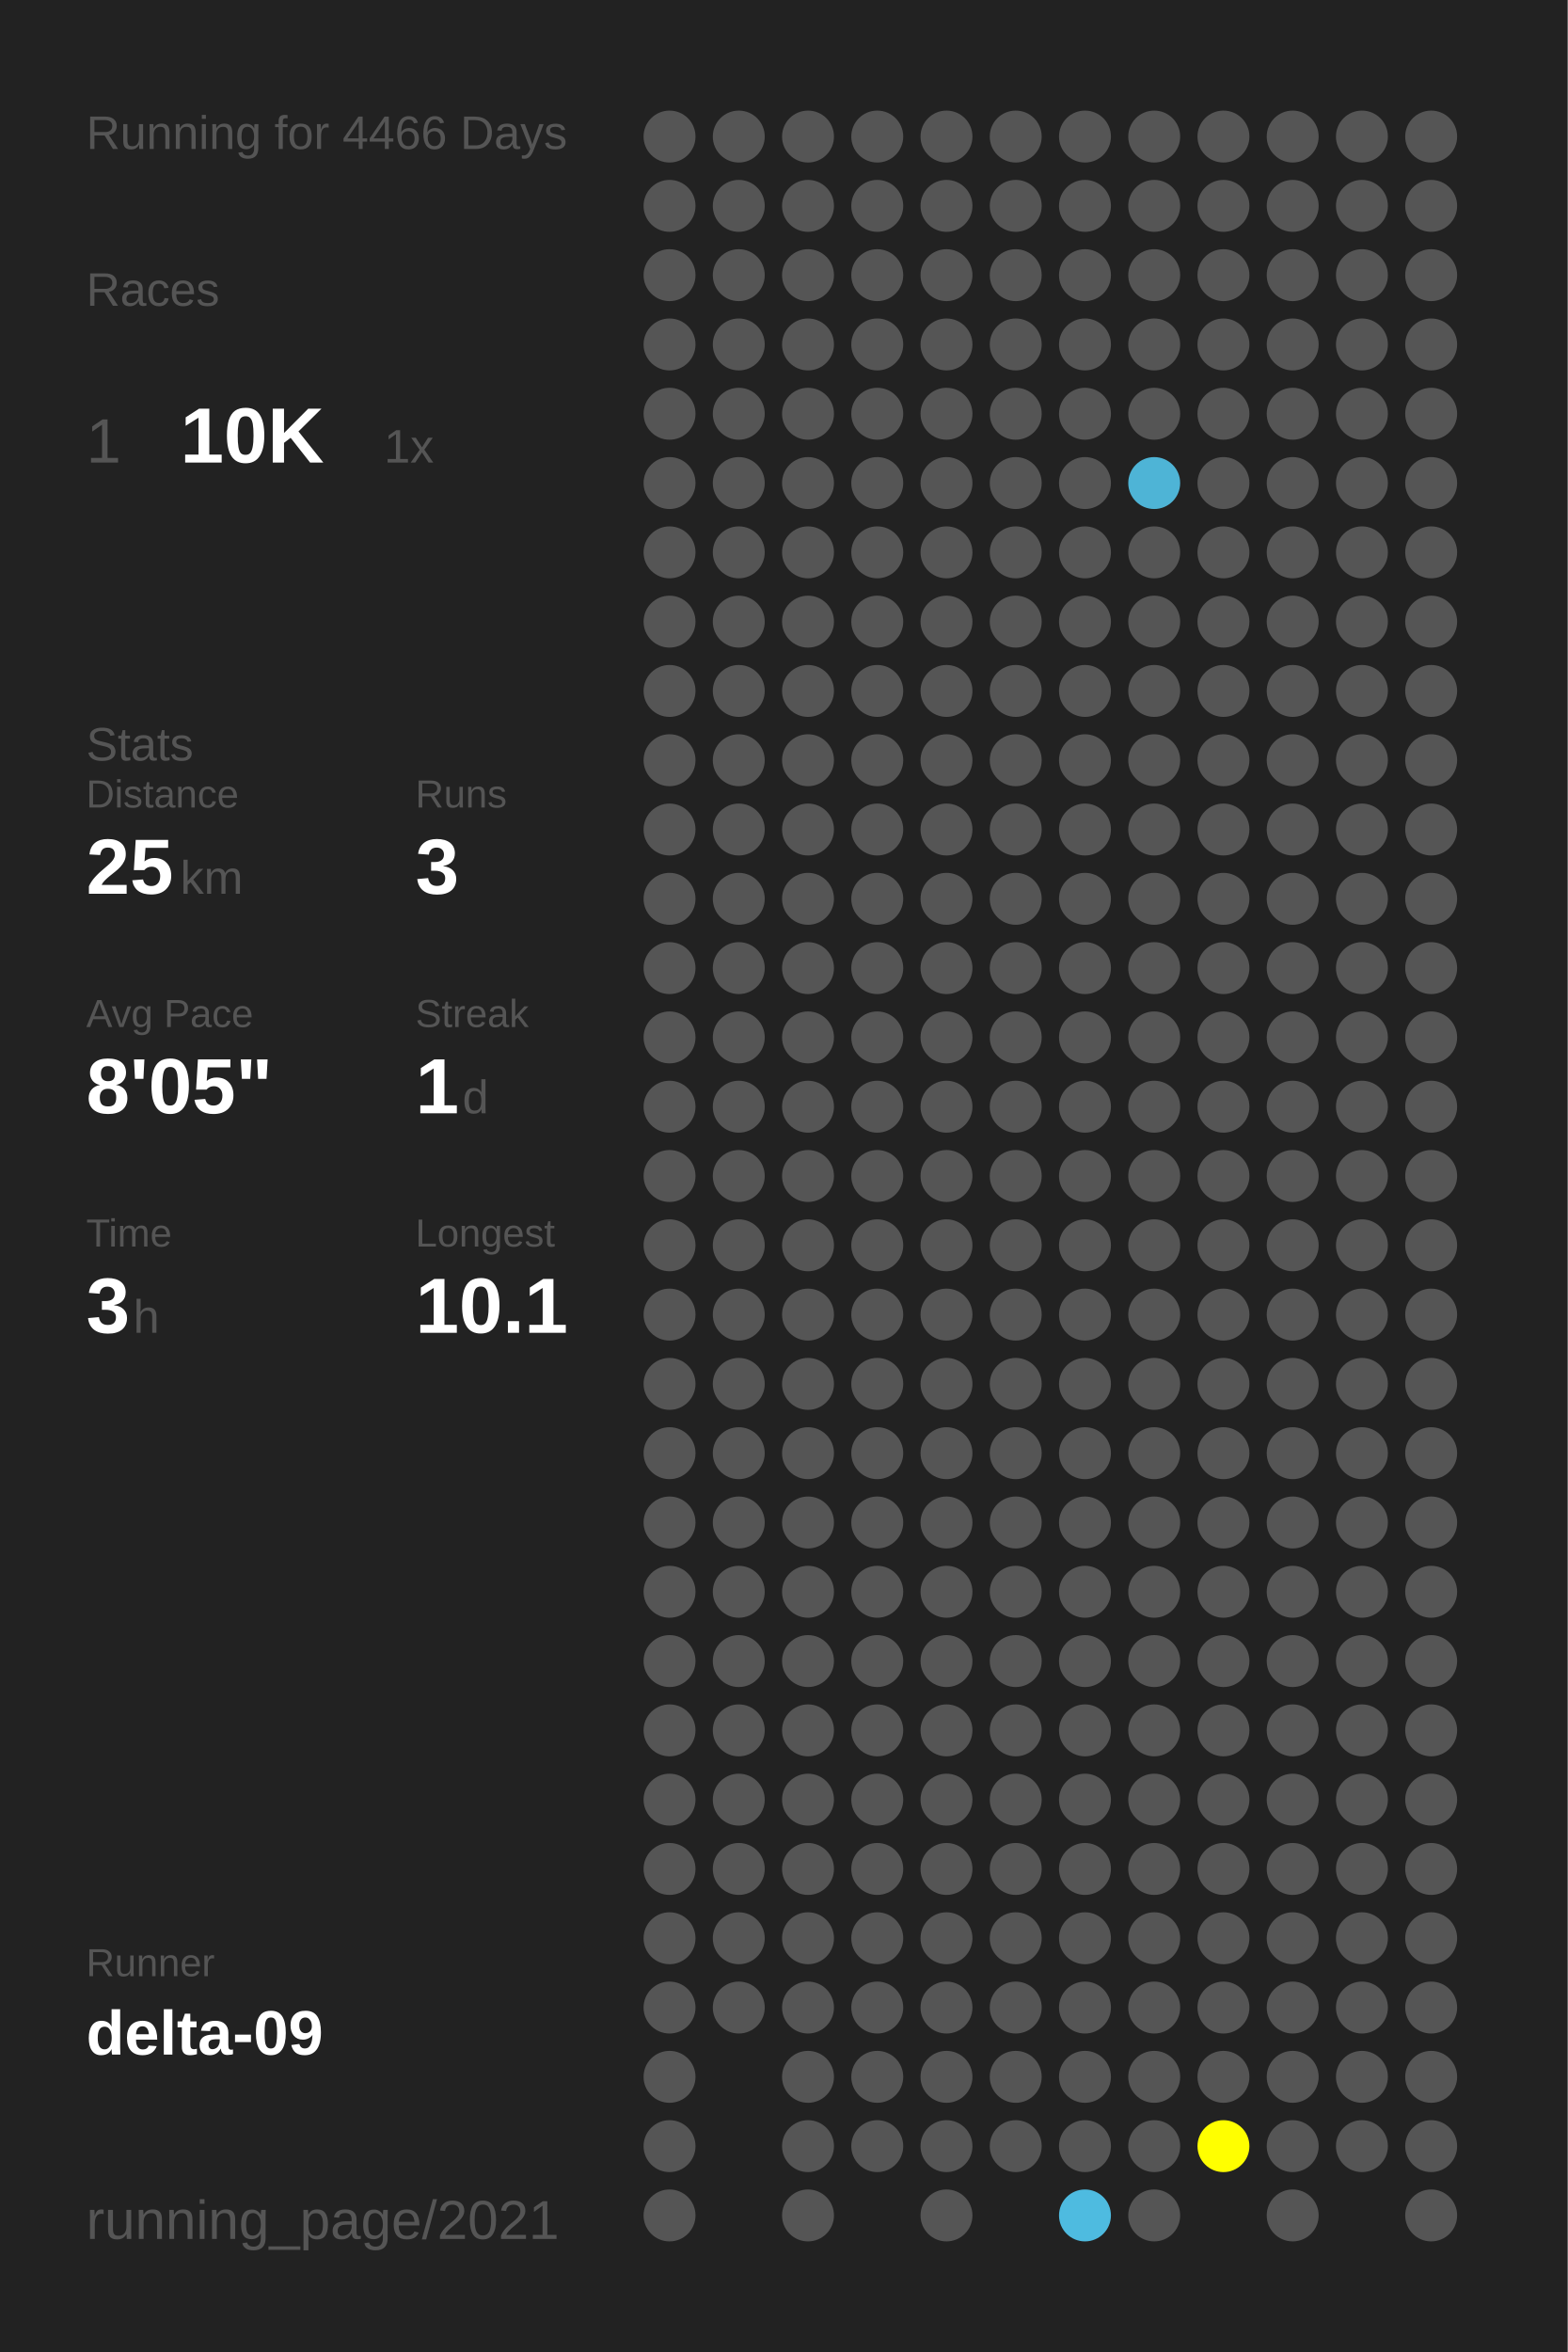
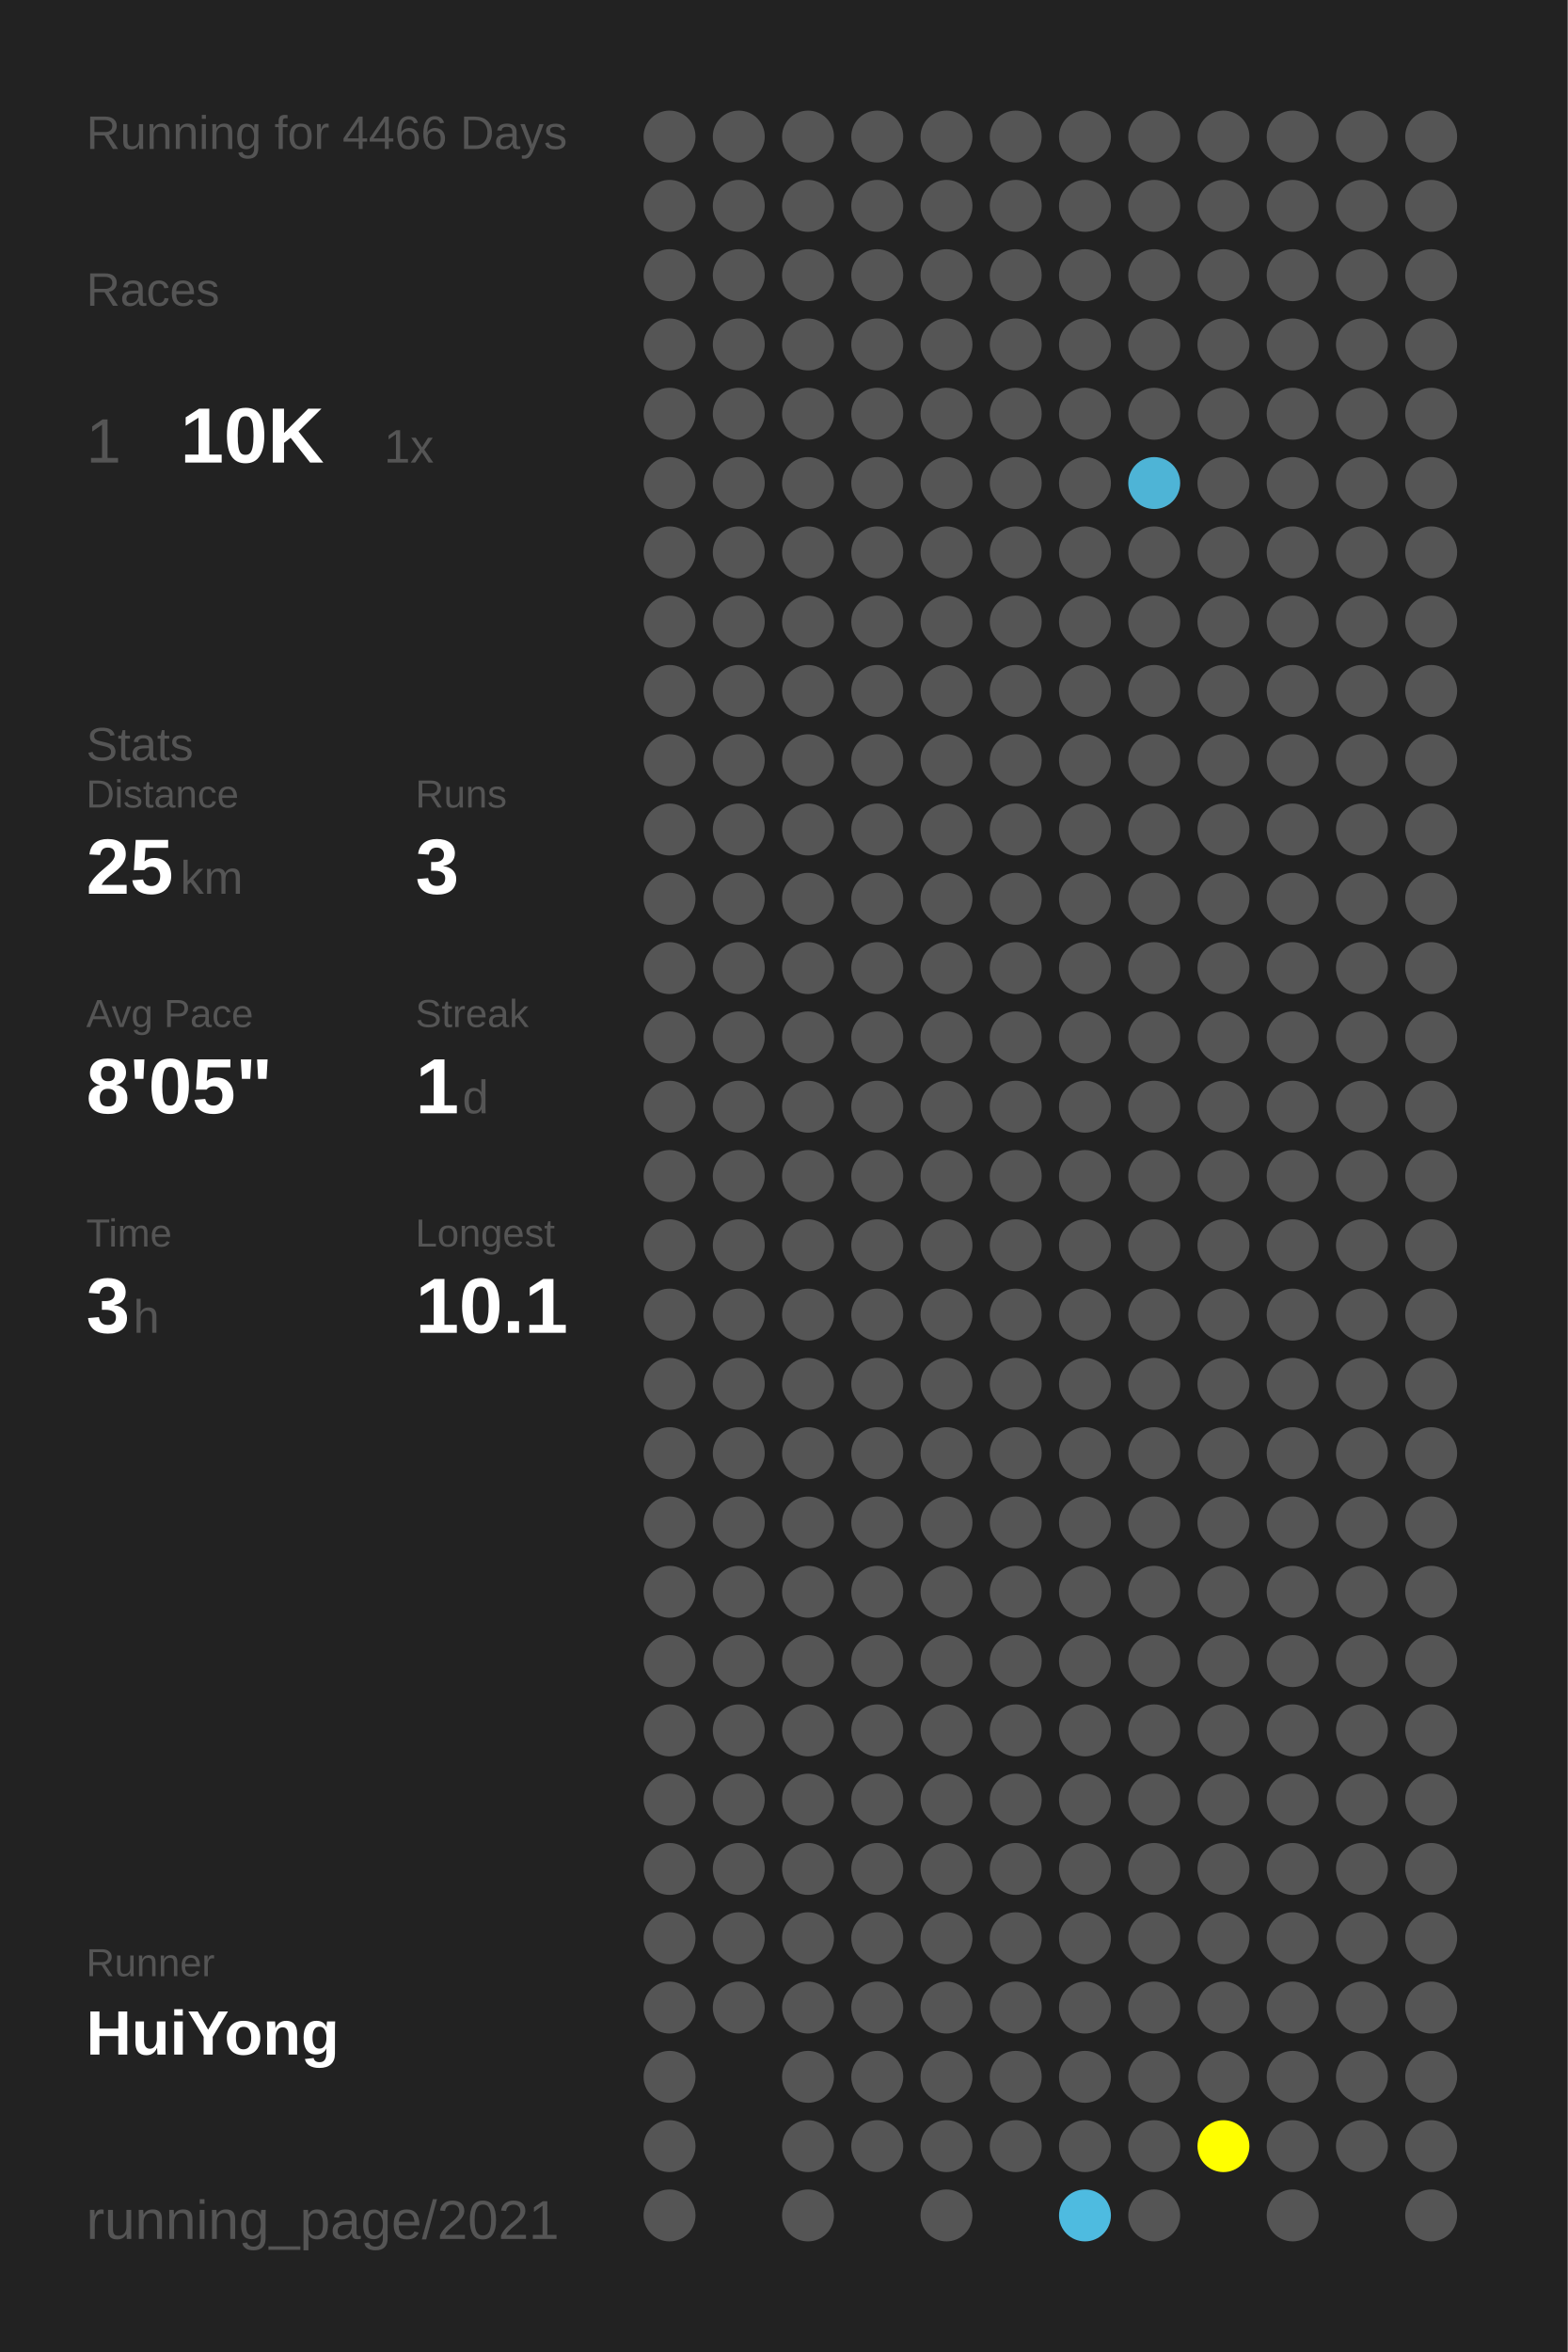
<svg xmlns="http://www.w3.org/2000/svg" baseProfile="full" height="300mm" version="1.1" viewBox="0,0,200,300" width="200mm">
  <defs />
  <rect fill="#222222" height="300" width="200" x="0" y="0" />
  <text fill="#555555" style="font-size:6px; font-family:Arial;" x="11" y="19">Running for 4466 Days</text>
  <text fill="#555555" style="font-size:6px; font-family:Arial;" x="11" y="39">Races</text>
  <text fill="#555555" style="font-size:8px; font-family:Arial;" x="11" y="59">1</text>
  <text fill="#FFFFFF" style="font-size:10px; font-family:Arial; font-weight:bold;" x="23" y="59">10K</text>
  <text fill="#555555" style="font-size:6px; font-family:Arial;" x="49" y="59">1x</text>
  <text fill="#555555" style="font-size:6px; font-family:Arial;" x="11" y="97">Stats</text>
  <text fill="#555555" style="font-size:5px; font-family:Arial;" x="11" y="103">Distance</text>
  <text fill="#FFFFFF" style="font-size:10px; font-family:Arial; font-weight:bold;" x="11" y="114">25</text>
  <text fill="#555555" style="font-size:6px; font-family:Arial;" x="23" y="114">km</text>
  <text fill="#555555" style="font-size:5px; font-family:Arial;" x="53" y="103">Runs</text>
  <text fill="#FFFFFF" style="font-size:10px; font-family:Arial; font-weight:bold;" x="53" y="114">3</text>
  <text fill="#555555" style="font-size:5px; font-family:Arial;" x="11" y="131">Avg Pace</text>
  <text fill="#FFFFFF" style="font-size:10px; font-family:Arial; font-weight:bold;" x="11" y="142">8'05"</text>
  <text fill="#555555" style="font-size:5px; font-family:Arial;" x="53" y="131">Streak</text>
  <text fill="#FFFFFF" style="font-size:10px; font-family:Arial; font-weight:bold;" x="53" y="142">1</text>
  <text fill="#555555" style="font-size:6px; font-family:Arial;" x="59" y="142">d</text>
  <text fill="#555555" style="font-size:5px; font-family:Arial;" x="11" y="159">Time</text>
  <text fill="#FFFFFF" style="font-size:10px; font-family:Arial; font-weight:bold;" x="11" y="170">3</text>
  <text fill="#555555" style="font-size:6px; font-family:Arial;" x="17" y="170">h</text>
  <text fill="#555555" style="font-size:5px; font-family:Arial;" x="53" y="159">Longest</text>
  <text fill="#FFFFFF" style="font-size:10px; font-family:Arial; font-weight:bold;" x="53" y="170">10.1</text>
  <text fill="#555555" style="font-size:5px; font-family:Arial;" x="11" y="252.065">Runner</text>
-   <text fill="#FFFFFF" style="font-size:8px; font-family:Arial; font-weight:bold;" x="11" y="262.065">delta-09</text>
+   <text fill="#FFFFFF" style="font-size:8px; font-family:Arial; font-weight:bold;" x="11" y="262.065">HuiYong</text>
  <text fill="#555555" style="font-size:7px; font-family:Arial;" x="11" y="285.581">running_page/2021</text>
  <circle cx="85.417" cy="17.419" fill="#555555" r="3.312" />
  <circle cx="85.417" cy="26.258" fill="#555555" r="3.312" />
  <circle cx="85.417" cy="35.097" fill="#555555" r="3.312" />
  <circle cx="85.417" cy="43.935" fill="#555555" r="3.312" />
  <circle cx="85.417" cy="52.774" fill="#555555" r="3.312" />
  <circle cx="85.417" cy="61.613" fill="#555555" r="3.312" />
  <circle cx="85.417" cy="70.452" fill="#555555" r="3.312" />
  <circle cx="85.417" cy="79.29" fill="#555555" r="3.312" />
  <circle cx="85.417" cy="88.129" fill="#555555" r="3.312" />
  <circle cx="85.417" cy="96.968" fill="#555555" r="3.312" />
  <circle cx="85.417" cy="105.806" fill="#555555" r="3.312" />
  <circle cx="85.417" cy="114.645" fill="#555555" r="3.312" />
  <circle cx="85.417" cy="123.484" fill="#555555" r="3.312" />
  <circle cx="85.417" cy="132.323" fill="#555555" r="3.312" />
  <circle cx="85.417" cy="141.161" fill="#555555" r="3.312" />
  <circle cx="85.417" cy="150" fill="#555555" r="3.312" />
  <circle cx="85.417" cy="158.839" fill="#555555" r="3.312" />
  <circle cx="85.417" cy="167.677" fill="#555555" r="3.312" />
  <circle cx="85.417" cy="176.516" fill="#555555" r="3.312" />
  <circle cx="85.417" cy="185.355" fill="#555555" r="3.312" />
  <circle cx="85.417" cy="194.194" fill="#555555" r="3.312" />
  <circle cx="85.417" cy="203.032" fill="#555555" r="3.312" />
  <circle cx="85.417" cy="211.871" fill="#555555" r="3.312" />
  <circle cx="85.417" cy="220.71" fill="#555555" r="3.312" />
  <circle cx="85.417" cy="229.548" fill="#555555" r="3.312" />
  <circle cx="85.417" cy="238.387" fill="#555555" r="3.312" />
  <circle cx="85.417" cy="247.226" fill="#555555" r="3.312" />
  <circle cx="85.417" cy="256.065" fill="#555555" r="3.312" />
  <circle cx="85.417" cy="264.903" fill="#555555" r="3.312" />
  <circle cx="85.417" cy="273.742" fill="#555555" r="3.312" />
  <circle cx="85.417" cy="282.581" fill="#555555" r="3.312" />
  <circle cx="94.25" cy="17.419" fill="#555555" r="3.312" />
  <circle cx="94.25" cy="26.258" fill="#555555" r="3.312" />
  <circle cx="94.25" cy="35.097" fill="#555555" r="3.312" />
  <circle cx="94.25" cy="43.935" fill="#555555" r="3.312" />
  <circle cx="94.25" cy="52.774" fill="#555555" r="3.312" />
  <circle cx="94.25" cy="61.613" fill="#555555" r="3.312" />
  <circle cx="94.25" cy="70.452" fill="#555555" r="3.312" />
  <circle cx="94.25" cy="79.29" fill="#555555" r="3.312" />
  <circle cx="94.25" cy="88.129" fill="#555555" r="3.312" />
  <circle cx="94.25" cy="96.968" fill="#555555" r="3.312" />
  <circle cx="94.25" cy="105.806" fill="#555555" r="3.312" />
  <circle cx="94.25" cy="114.645" fill="#555555" r="3.312" />
  <circle cx="94.25" cy="123.484" fill="#555555" r="3.312" />
  <circle cx="94.25" cy="132.323" fill="#555555" r="3.312" />
  <circle cx="94.25" cy="141.161" fill="#555555" r="3.312" />
  <circle cx="94.25" cy="150" fill="#555555" r="3.312" />
  <circle cx="94.25" cy="158.839" fill="#555555" r="3.312" />
  <circle cx="94.25" cy="167.677" fill="#555555" r="3.312" />
  <circle cx="94.25" cy="176.516" fill="#555555" r="3.312" />
  <circle cx="94.25" cy="185.355" fill="#555555" r="3.312" />
  <circle cx="94.25" cy="194.194" fill="#555555" r="3.312" />
  <circle cx="94.25" cy="203.032" fill="#555555" r="3.312" />
  <circle cx="94.25" cy="211.871" fill="#555555" r="3.312" />
  <circle cx="94.25" cy="220.71" fill="#555555" r="3.312" />
  <circle cx="94.25" cy="229.548" fill="#555555" r="3.312" />
  <circle cx="94.25" cy="238.387" fill="#555555" r="3.312" />
  <circle cx="94.25" cy="247.226" fill="#555555" r="3.312" />
  <circle cx="94.25" cy="256.065" fill="#555555" r="3.312" />
  <circle cx="103.083" cy="17.419" fill="#555555" r="3.312" />
  <circle cx="103.083" cy="26.258" fill="#555555" r="3.312" />
  <circle cx="103.083" cy="35.097" fill="#555555" r="3.312" />
  <circle cx="103.083" cy="43.935" fill="#555555" r="3.312" />
  <circle cx="103.083" cy="52.774" fill="#555555" r="3.312" />
  <circle cx="103.083" cy="61.613" fill="#555555" r="3.312" />
  <circle cx="103.083" cy="70.452" fill="#555555" r="3.312" />
  <circle cx="103.083" cy="79.29" fill="#555555" r="3.312" />
  <circle cx="103.083" cy="88.129" fill="#555555" r="3.312" />
  <circle cx="103.083" cy="96.968" fill="#555555" r="3.312" />
  <circle cx="103.083" cy="105.806" fill="#555555" r="3.312" />
  <circle cx="103.083" cy="114.645" fill="#555555" r="3.312" />
  <circle cx="103.083" cy="123.484" fill="#555555" r="3.312" />
  <circle cx="103.083" cy="132.323" fill="#555555" r="3.312" />
  <circle cx="103.083" cy="141.161" fill="#555555" r="3.312" />
  <circle cx="103.083" cy="150" fill="#555555" r="3.312" />
  <circle cx="103.083" cy="158.839" fill="#555555" r="3.312" />
  <circle cx="103.083" cy="167.677" fill="#555555" r="3.312" />
  <circle cx="103.083" cy="176.516" fill="#555555" r="3.312" />
  <circle cx="103.083" cy="185.355" fill="#555555" r="3.312" />
  <circle cx="103.083" cy="194.194" fill="#555555" r="3.312" />
  <circle cx="103.083" cy="203.032" fill="#555555" r="3.312" />
  <circle cx="103.083" cy="211.871" fill="#555555" r="3.312" />
  <circle cx="103.083" cy="220.71" fill="#555555" r="3.312" />
  <circle cx="103.083" cy="229.548" fill="#555555" r="3.312" />
  <circle cx="103.083" cy="238.387" fill="#555555" r="3.312" />
  <circle cx="103.083" cy="247.226" fill="#555555" r="3.312" />
  <circle cx="103.083" cy="256.065" fill="#555555" r="3.312" />
  <circle cx="103.083" cy="264.903" fill="#555555" r="3.312" />
  <circle cx="103.083" cy="273.742" fill="#555555" r="3.312" />
  <circle cx="103.083" cy="282.581" fill="#555555" r="3.312" />
  <circle cx="111.917" cy="17.419" fill="#555555" r="3.312" />
  <circle cx="111.917" cy="26.258" fill="#555555" r="3.312" />
  <circle cx="111.917" cy="35.097" fill="#555555" r="3.312" />
  <circle cx="111.917" cy="43.935" fill="#555555" r="3.312" />
  <circle cx="111.917" cy="52.774" fill="#555555" r="3.312" />
  <circle cx="111.917" cy="61.613" fill="#555555" r="3.312" />
  <circle cx="111.917" cy="70.452" fill="#555555" r="3.312" />
  <circle cx="111.917" cy="79.29" fill="#555555" r="3.312" />
  <circle cx="111.917" cy="88.129" fill="#555555" r="3.312" />
  <circle cx="111.917" cy="96.968" fill="#555555" r="3.312" />
  <circle cx="111.917" cy="105.806" fill="#555555" r="3.312" />
  <circle cx="111.917" cy="114.645" fill="#555555" r="3.312" />
  <circle cx="111.917" cy="123.484" fill="#555555" r="3.312" />
  <circle cx="111.917" cy="132.323" fill="#555555" r="3.312" />
  <circle cx="111.917" cy="141.161" fill="#555555" r="3.312" />
  <circle cx="111.917" cy="150" fill="#555555" r="3.312" />
  <circle cx="111.917" cy="158.839" fill="#555555" r="3.312" />
  <circle cx="111.917" cy="167.677" fill="#555555" r="3.312" />
  <circle cx="111.917" cy="176.516" fill="#555555" r="3.312" />
  <circle cx="111.917" cy="185.355" fill="#555555" r="3.312" />
  <circle cx="111.917" cy="194.194" fill="#555555" r="3.312" />
  <circle cx="111.917" cy="203.032" fill="#555555" r="3.312" />
  <circle cx="111.917" cy="211.871" fill="#555555" r="3.312" />
  <circle cx="111.917" cy="220.71" fill="#555555" r="3.312" />
  <circle cx="111.917" cy="229.548" fill="#555555" r="3.312" />
  <circle cx="111.917" cy="238.387" fill="#555555" r="3.312" />
  <circle cx="111.917" cy="247.226" fill="#555555" r="3.312" />
  <circle cx="111.917" cy="256.065" fill="#555555" r="3.312" />
  <circle cx="111.917" cy="264.903" fill="#555555" r="3.312" />
  <circle cx="111.917" cy="273.742" fill="#555555" r="3.312" />
  <circle cx="120.75" cy="17.419" fill="#555555" r="3.312" />
  <circle cx="120.75" cy="26.258" fill="#555555" r="3.312" />
  <circle cx="120.75" cy="35.097" fill="#555555" r="3.312" />
  <circle cx="120.75" cy="43.935" fill="#555555" r="3.312" />
  <circle cx="120.75" cy="52.774" fill="#555555" r="3.312" />
  <circle cx="120.75" cy="61.613" fill="#555555" r="3.312" />
  <circle cx="120.75" cy="70.452" fill="#555555" r="3.312" />
  <circle cx="120.75" cy="79.29" fill="#555555" r="3.312" />
  <circle cx="120.75" cy="88.129" fill="#555555" r="3.312" />
  <circle cx="120.75" cy="96.968" fill="#555555" r="3.312" />
  <circle cx="120.75" cy="105.806" fill="#555555" r="3.312" />
  <circle cx="120.75" cy="114.645" fill="#555555" r="3.312" />
  <circle cx="120.75" cy="123.484" fill="#555555" r="3.312" />
  <circle cx="120.75" cy="132.323" fill="#555555" r="3.312" />
  <circle cx="120.75" cy="141.161" fill="#555555" r="3.312" />
  <circle cx="120.75" cy="150" fill="#555555" r="3.312" />
  <circle cx="120.75" cy="158.839" fill="#555555" r="3.312" />
  <circle cx="120.75" cy="167.677" fill="#555555" r="3.312" />
  <circle cx="120.75" cy="176.516" fill="#555555" r="3.312" />
  <circle cx="120.75" cy="185.355" fill="#555555" r="3.312" />
  <circle cx="120.75" cy="194.194" fill="#555555" r="3.312" />
  <circle cx="120.75" cy="203.032" fill="#555555" r="3.312" />
  <circle cx="120.75" cy="211.871" fill="#555555" r="3.312" />
  <circle cx="120.75" cy="220.71" fill="#555555" r="3.312" />
  <circle cx="120.75" cy="229.548" fill="#555555" r="3.312" />
  <circle cx="120.75" cy="238.387" fill="#555555" r="3.312" />
  <circle cx="120.75" cy="247.226" fill="#555555" r="3.312" />
  <circle cx="120.75" cy="256.065" fill="#555555" r="3.312" />
  <circle cx="120.75" cy="264.903" fill="#555555" r="3.312" />
  <circle cx="120.75" cy="273.742" fill="#555555" r="3.312" />
  <circle cx="120.75" cy="282.581" fill="#555555" r="3.312" />
  <circle cx="129.583" cy="17.419" fill="#555555" r="3.312" />
  <circle cx="129.583" cy="26.258" fill="#555555" r="3.312" />
  <circle cx="129.583" cy="35.097" fill="#555555" r="3.312" />
  <circle cx="129.583" cy="43.935" fill="#555555" r="3.312" />
  <circle cx="129.583" cy="52.774" fill="#555555" r="3.312" />
  <circle cx="129.583" cy="61.613" fill="#555555" r="3.312" />
  <circle cx="129.583" cy="70.452" fill="#555555" r="3.312" />
  <circle cx="129.583" cy="79.29" fill="#555555" r="3.312" />
  <circle cx="129.583" cy="88.129" fill="#555555" r="3.312" />
  <circle cx="129.583" cy="96.968" fill="#555555" r="3.312" />
  <circle cx="129.583" cy="105.806" fill="#555555" r="3.312" />
  <circle cx="129.583" cy="114.645" fill="#555555" r="3.312" />
  <circle cx="129.583" cy="123.484" fill="#555555" r="3.312" />
  <circle cx="129.583" cy="132.323" fill="#555555" r="3.312" />
  <circle cx="129.583" cy="141.161" fill="#555555" r="3.312" />
  <circle cx="129.583" cy="150" fill="#555555" r="3.312" />
  <circle cx="129.583" cy="158.839" fill="#555555" r="3.312" />
  <circle cx="129.583" cy="167.677" fill="#555555" r="3.312" />
  <circle cx="129.583" cy="176.516" fill="#555555" r="3.312" />
  <circle cx="129.583" cy="185.355" fill="#555555" r="3.312" />
  <circle cx="129.583" cy="194.194" fill="#555555" r="3.312" />
  <circle cx="129.583" cy="203.032" fill="#555555" r="3.312" />
  <circle cx="129.583" cy="211.871" fill="#555555" r="3.312" />
  <circle cx="129.583" cy="220.71" fill="#555555" r="3.312" />
  <circle cx="129.583" cy="229.548" fill="#555555" r="3.312" />
  <circle cx="129.583" cy="238.387" fill="#555555" r="3.312" />
  <circle cx="129.583" cy="247.226" fill="#555555" r="3.312" />
  <circle cx="129.583" cy="256.065" fill="#555555" r="3.312" />
  <circle cx="129.583" cy="264.903" fill="#555555" r="3.312" />
  <circle cx="129.583" cy="273.742" fill="#555555" r="3.312" />
  <circle cx="138.417" cy="17.419" fill="#555555" r="3.312" />
  <circle cx="138.417" cy="26.258" fill="#555555" r="3.312" />
  <circle cx="138.417" cy="35.097" fill="#555555" r="3.312" />
  <circle cx="138.417" cy="43.935" fill="#555555" r="3.312" />
  <circle cx="138.417" cy="52.774" fill="#555555" r="3.312" />
  <circle cx="138.417" cy="61.613" fill="#555555" r="3.312" />
  <circle cx="138.417" cy="70.452" fill="#555555" r="3.312" />
  <circle cx="138.417" cy="79.29" fill="#555555" r="3.312" />
  <circle cx="138.417" cy="88.129" fill="#555555" r="3.312" />
  <circle cx="138.417" cy="96.968" fill="#555555" r="3.312" />
  <circle cx="138.417" cy="105.806" fill="#555555" r="3.312" />
  <circle cx="138.417" cy="114.645" fill="#555555" r="3.312" />
  <circle cx="138.417" cy="123.484" fill="#555555" r="3.312" />
  <circle cx="138.417" cy="132.323" fill="#555555" r="3.312" />
  <circle cx="138.417" cy="141.161" fill="#555555" r="3.312" />
  <circle cx="138.417" cy="150" fill="#555555" r="3.312" />
  <circle cx="138.417" cy="158.839" fill="#555555" r="3.312" />
  <circle cx="138.417" cy="167.677" fill="#555555" r="3.312" />
  <circle cx="138.417" cy="176.516" fill="#555555" r="3.312" />
  <circle cx="138.417" cy="185.355" fill="#555555" r="3.312" />
  <circle cx="138.417" cy="194.194" fill="#555555" r="3.312" />
  <circle cx="138.417" cy="203.032" fill="#555555" r="3.312" />
  <circle cx="138.417" cy="211.871" fill="#555555" r="3.312" />
  <circle cx="138.417" cy="220.71" fill="#555555" r="3.312" />
  <circle cx="138.417" cy="229.548" fill="#555555" r="3.312" />
  <circle cx="138.417" cy="238.387" fill="#555555" r="3.312" />
  <circle cx="138.417" cy="247.226" fill="#555555" r="3.312" />
  <circle cx="138.417" cy="256.065" fill="#555555" r="3.312" />
  <circle cx="138.417" cy="264.903" fill="#555555" r="3.312" />
  <circle cx="138.417" cy="273.742" fill="#555555" r="3.312" />
  <circle cx="138.417" cy="282.581" fill="#4ebbe0" r="3.312" />
  <circle cx="147.25" cy="17.419" fill="#555555" r="3.312" />
  <circle cx="147.25" cy="26.258" fill="#555555" r="3.312" />
  <circle cx="147.25" cy="35.097" fill="#555555" r="3.312" />
  <circle cx="147.25" cy="43.935" fill="#555555" r="3.312" />
  <circle cx="147.25" cy="52.774" fill="#555555" r="3.312" />
  <circle cx="147.25" cy="61.613" fill="#4eb4d6" r="3.312" />
  <circle cx="147.25" cy="70.452" fill="#555555" r="3.312" />
  <circle cx="147.25" cy="79.29" fill="#555555" r="3.312" />
  <circle cx="147.25" cy="88.129" fill="#555555" r="3.312" />
  <circle cx="147.25" cy="96.968" fill="#555555" r="3.312" />
  <circle cx="147.25" cy="105.806" fill="#555555" r="3.312" />
  <circle cx="147.25" cy="114.645" fill="#555555" r="3.312" />
  <circle cx="147.25" cy="123.484" fill="#555555" r="3.312" />
  <circle cx="147.25" cy="132.323" fill="#555555" r="3.312" />
  <circle cx="147.25" cy="141.161" fill="#555555" r="3.312" />
  <circle cx="147.25" cy="150" fill="#555555" r="3.312" />
  <circle cx="147.25" cy="158.839" fill="#555555" r="3.312" />
  <circle cx="147.25" cy="167.677" fill="#555555" r="3.312" />
  <circle cx="147.25" cy="176.516" fill="#555555" r="3.312" />
  <circle cx="147.25" cy="185.355" fill="#555555" r="3.312" />
  <circle cx="147.25" cy="194.194" fill="#555555" r="3.312" />
  <circle cx="147.25" cy="203.032" fill="#555555" r="3.312" />
  <circle cx="147.25" cy="211.871" fill="#555555" r="3.312" />
  <circle cx="147.25" cy="220.71" fill="#555555" r="3.312" />
  <circle cx="147.25" cy="229.548" fill="#555555" r="3.312" />
  <circle cx="147.25" cy="238.387" fill="#555555" r="3.312" />
  <circle cx="147.25" cy="247.226" fill="#555555" r="3.312" />
  <circle cx="147.25" cy="256.065" fill="#555555" r="3.312" />
  <circle cx="147.25" cy="264.903" fill="#555555" r="3.312" />
  <circle cx="147.25" cy="273.742" fill="#555555" r="3.312" />
  <circle cx="147.25" cy="282.581" fill="#555555" r="3.312" />
  <circle cx="156.083" cy="17.419" fill="#555555" r="3.312" />
  <circle cx="156.083" cy="26.258" fill="#555555" r="3.312" />
  <circle cx="156.083" cy="35.097" fill="#555555" r="3.312" />
  <circle cx="156.083" cy="43.935" fill="#555555" r="3.312" />
  <circle cx="156.083" cy="52.774" fill="#555555" r="3.312" />
  <circle cx="156.083" cy="61.613" fill="#555555" r="3.312" />
  <circle cx="156.083" cy="70.452" fill="#555555" r="3.312" />
  <circle cx="156.083" cy="79.29" fill="#555555" r="3.312" />
  <circle cx="156.083" cy="88.129" fill="#555555" r="3.312" />
  <circle cx="156.083" cy="96.968" fill="#555555" r="3.312" />
  <circle cx="156.083" cy="105.806" fill="#555555" r="3.312" />
  <circle cx="156.083" cy="114.645" fill="#555555" r="3.312" />
  <circle cx="156.083" cy="123.484" fill="#555555" r="3.312" />
  <circle cx="156.083" cy="132.323" fill="#555555" r="3.312" />
  <circle cx="156.083" cy="141.161" fill="#555555" r="3.312" />
  <circle cx="156.083" cy="150" fill="#555555" r="3.312" />
  <circle cx="156.083" cy="158.839" fill="#555555" r="3.312" />
  <circle cx="156.083" cy="167.677" fill="#555555" r="3.312" />
  <circle cx="156.083" cy="176.516" fill="#555555" r="3.312" />
  <circle cx="156.083" cy="185.355" fill="#555555" r="3.312" />
  <circle cx="156.083" cy="194.194" fill="#555555" r="3.312" />
  <circle cx="156.083" cy="203.032" fill="#555555" r="3.312" />
  <circle cx="156.083" cy="211.871" fill="#555555" r="3.312" />
  <circle cx="156.083" cy="220.71" fill="#555555" r="3.312" />
  <circle cx="156.083" cy="229.548" fill="#555555" r="3.312" />
  <circle cx="156.083" cy="238.387" fill="#555555" r="3.312" />
  <circle cx="156.083" cy="247.226" fill="#555555" r="3.312" />
  <circle cx="156.083" cy="256.065" fill="#555555" r="3.312" />
  <circle cx="156.083" cy="264.903" fill="#555555" r="3.312" />
  <circle cx="156.083" cy="273.742" fill="#FFFF00" r="3.312" />
  <circle cx="164.917" cy="17.419" fill="#555555" r="3.312" />
  <circle cx="164.917" cy="26.258" fill="#555555" r="3.312" />
  <circle cx="164.917" cy="35.097" fill="#555555" r="3.312" />
  <circle cx="164.917" cy="43.935" fill="#555555" r="3.312" />
  <circle cx="164.917" cy="52.774" fill="#555555" r="3.312" />
  <circle cx="164.917" cy="61.613" fill="#555555" r="3.312" />
  <circle cx="164.917" cy="70.452" fill="#555555" r="3.312" />
  <circle cx="164.917" cy="79.29" fill="#555555" r="3.312" />
  <circle cx="164.917" cy="88.129" fill="#555555" r="3.312" />
  <circle cx="164.917" cy="96.968" fill="#555555" r="3.312" />
  <circle cx="164.917" cy="105.806" fill="#555555" r="3.312" />
  <circle cx="164.917" cy="114.645" fill="#555555" r="3.312" />
  <circle cx="164.917" cy="123.484" fill="#555555" r="3.312" />
  <circle cx="164.917" cy="132.323" fill="#555555" r="3.312" />
  <circle cx="164.917" cy="141.161" fill="#555555" r="3.312" />
  <circle cx="164.917" cy="150" fill="#555555" r="3.312" />
  <circle cx="164.917" cy="158.839" fill="#555555" r="3.312" />
  <circle cx="164.917" cy="167.677" fill="#555555" r="3.312" />
  <circle cx="164.917" cy="176.516" fill="#555555" r="3.312" />
  <circle cx="164.917" cy="185.355" fill="#555555" r="3.312" />
  <circle cx="164.917" cy="194.194" fill="#555555" r="3.312" />
  <circle cx="164.917" cy="203.032" fill="#555555" r="3.312" />
  <circle cx="164.917" cy="211.871" fill="#555555" r="3.312" />
  <circle cx="164.917" cy="220.71" fill="#555555" r="3.312" />
  <circle cx="164.917" cy="229.548" fill="#555555" r="3.312" />
  <circle cx="164.917" cy="238.387" fill="#555555" r="3.312" />
  <circle cx="164.917" cy="247.226" fill="#555555" r="3.312" />
  <circle cx="164.917" cy="256.065" fill="#555555" r="3.312" />
  <circle cx="164.917" cy="264.903" fill="#555555" r="3.312" />
  <circle cx="164.917" cy="273.742" fill="#555555" r="3.312" />
  <circle cx="164.917" cy="282.581" fill="#555555" r="3.312" />
  <circle cx="173.75" cy="17.419" fill="#555555" r="3.312" />
  <circle cx="173.75" cy="26.258" fill="#555555" r="3.312" />
  <circle cx="173.75" cy="35.097" fill="#555555" r="3.312" />
  <circle cx="173.75" cy="43.935" fill="#555555" r="3.312" />
  <circle cx="173.75" cy="52.774" fill="#555555" r="3.312" />
  <circle cx="173.75" cy="61.613" fill="#555555" r="3.312" />
  <circle cx="173.75" cy="70.452" fill="#555555" r="3.312" />
  <circle cx="173.75" cy="79.29" fill="#555555" r="3.312" />
  <circle cx="173.75" cy="88.129" fill="#555555" r="3.312" />
  <circle cx="173.75" cy="96.968" fill="#555555" r="3.312" />
  <circle cx="173.75" cy="105.806" fill="#555555" r="3.312" />
  <circle cx="173.75" cy="114.645" fill="#555555" r="3.312" />
  <circle cx="173.75" cy="123.484" fill="#555555" r="3.312" />
  <circle cx="173.75" cy="132.323" fill="#555555" r="3.312" />
  <circle cx="173.75" cy="141.161" fill="#555555" r="3.312" />
  <circle cx="173.75" cy="150" fill="#555555" r="3.312" />
  <circle cx="173.75" cy="158.839" fill="#555555" r="3.312" />
  <circle cx="173.75" cy="167.677" fill="#555555" r="3.312" />
  <circle cx="173.75" cy="176.516" fill="#555555" r="3.312" />
  <circle cx="173.75" cy="185.355" fill="#555555" r="3.312" />
  <circle cx="173.75" cy="194.194" fill="#555555" r="3.312" />
  <circle cx="173.75" cy="203.032" fill="#555555" r="3.312" />
  <circle cx="173.75" cy="211.871" fill="#555555" r="3.312" />
  <circle cx="173.75" cy="220.71" fill="#555555" r="3.312" />
  <circle cx="173.75" cy="229.548" fill="#555555" r="3.312" />
  <circle cx="173.75" cy="238.387" fill="#555555" r="3.312" />
  <circle cx="173.75" cy="247.226" fill="#555555" r="3.312" />
  <circle cx="173.75" cy="256.065" fill="#555555" r="3.312" />
  <circle cx="173.75" cy="264.903" fill="#555555" r="3.312" />
  <circle cx="173.75" cy="273.742" fill="#555555" r="3.312" />
  <circle cx="182.583" cy="17.419" fill="#555555" r="3.312" />
  <circle cx="182.583" cy="26.258" fill="#555555" r="3.312" />
  <circle cx="182.583" cy="35.097" fill="#555555" r="3.312" />
  <circle cx="182.583" cy="43.935" fill="#555555" r="3.312" />
  <circle cx="182.583" cy="52.774" fill="#555555" r="3.312" />
  <circle cx="182.583" cy="61.613" fill="#555555" r="3.312" />
  <circle cx="182.583" cy="70.452" fill="#555555" r="3.312" />
  <circle cx="182.583" cy="79.29" fill="#555555" r="3.312" />
  <circle cx="182.583" cy="88.129" fill="#555555" r="3.312" />
  <circle cx="182.583" cy="96.968" fill="#555555" r="3.312" />
  <circle cx="182.583" cy="105.806" fill="#555555" r="3.312" />
  <circle cx="182.583" cy="114.645" fill="#555555" r="3.312" />
  <circle cx="182.583" cy="123.484" fill="#555555" r="3.312" />
  <circle cx="182.583" cy="132.323" fill="#555555" r="3.312" />
  <circle cx="182.583" cy="141.161" fill="#555555" r="3.312" />
  <circle cx="182.583" cy="150" fill="#555555" r="3.312" />
  <circle cx="182.583" cy="158.839" fill="#555555" r="3.312" />
  <circle cx="182.583" cy="167.677" fill="#555555" r="3.312" />
  <circle cx="182.583" cy="176.516" fill="#555555" r="3.312" />
  <circle cx="182.583" cy="185.355" fill="#555555" r="3.312" />
  <circle cx="182.583" cy="194.194" fill="#555555" r="3.312" />
  <circle cx="182.583" cy="203.032" fill="#555555" r="3.312" />
  <circle cx="182.583" cy="211.871" fill="#555555" r="3.312" />
  <circle cx="182.583" cy="220.71" fill="#555555" r="3.312" />
  <circle cx="182.583" cy="229.548" fill="#555555" r="3.312" />
  <circle cx="182.583" cy="238.387" fill="#555555" r="3.312" />
  <circle cx="182.583" cy="247.226" fill="#555555" r="3.312" />
  <circle cx="182.583" cy="256.065" fill="#555555" r="3.312" />
  <circle cx="182.583" cy="264.903" fill="#555555" r="3.312" />
  <circle cx="182.583" cy="273.742" fill="#555555" r="3.312" />
  <circle cx="182.583" cy="282.581" fill="#555555" r="3.312" />
</svg>
